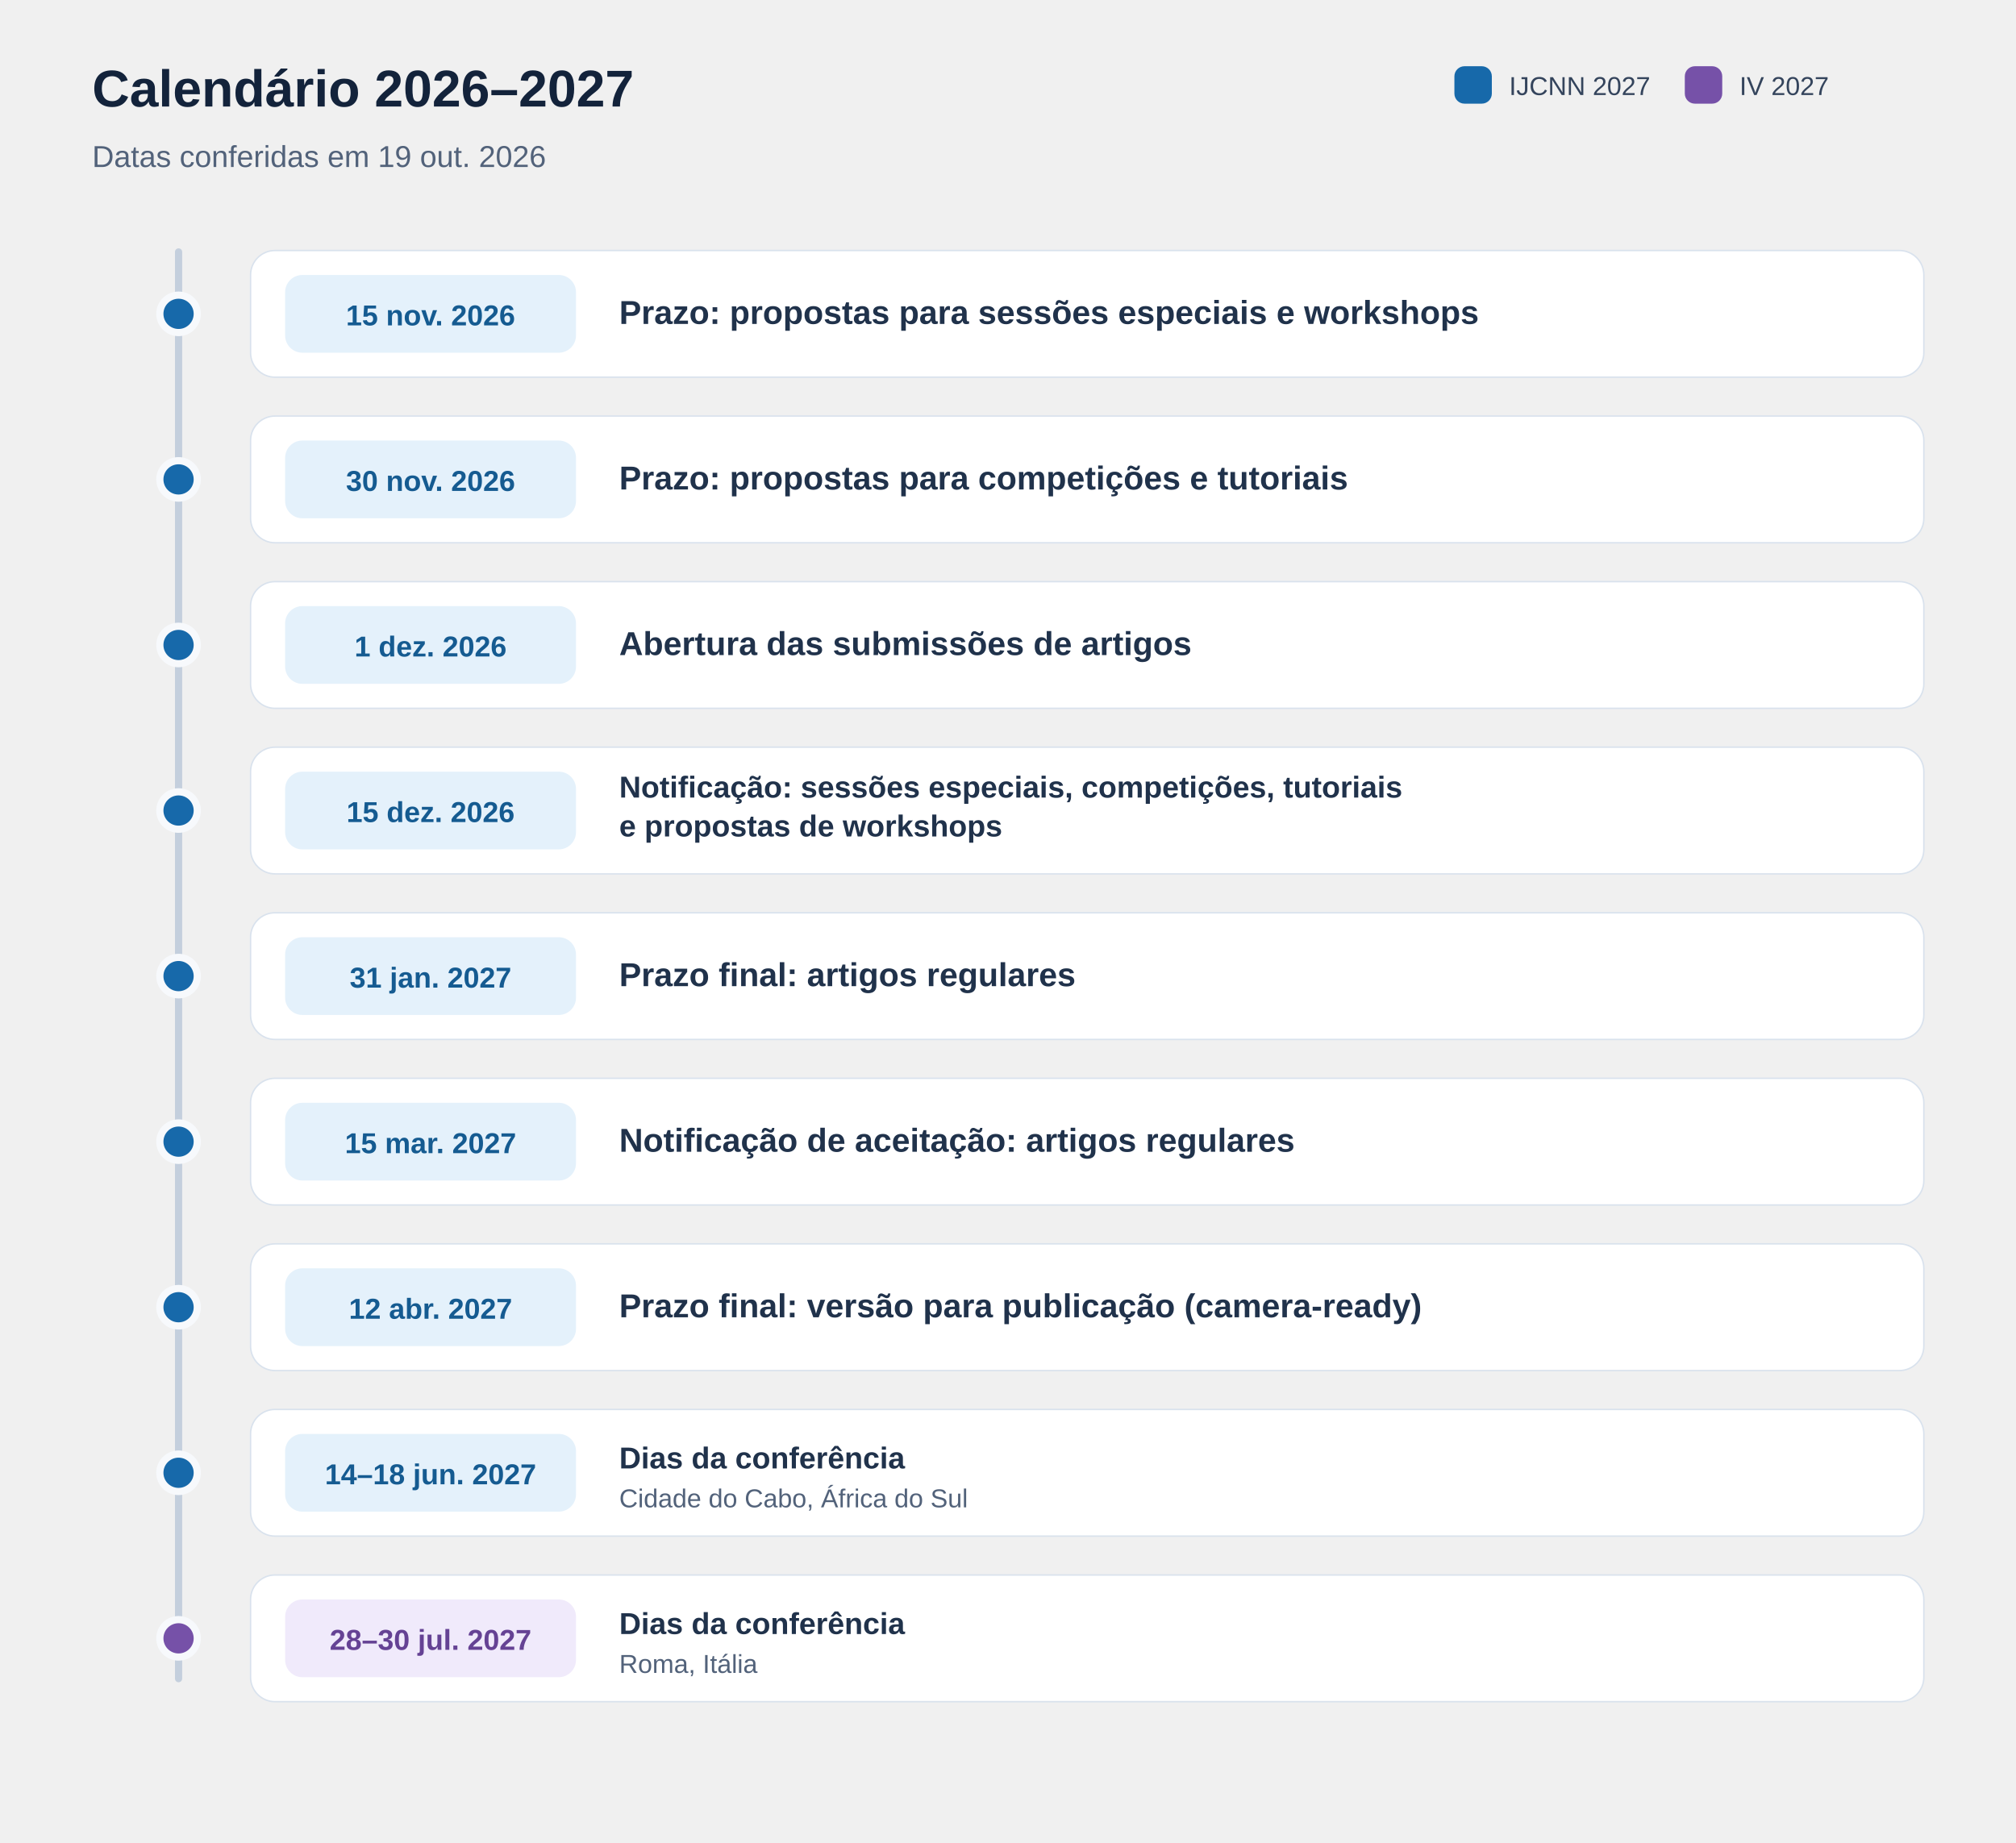
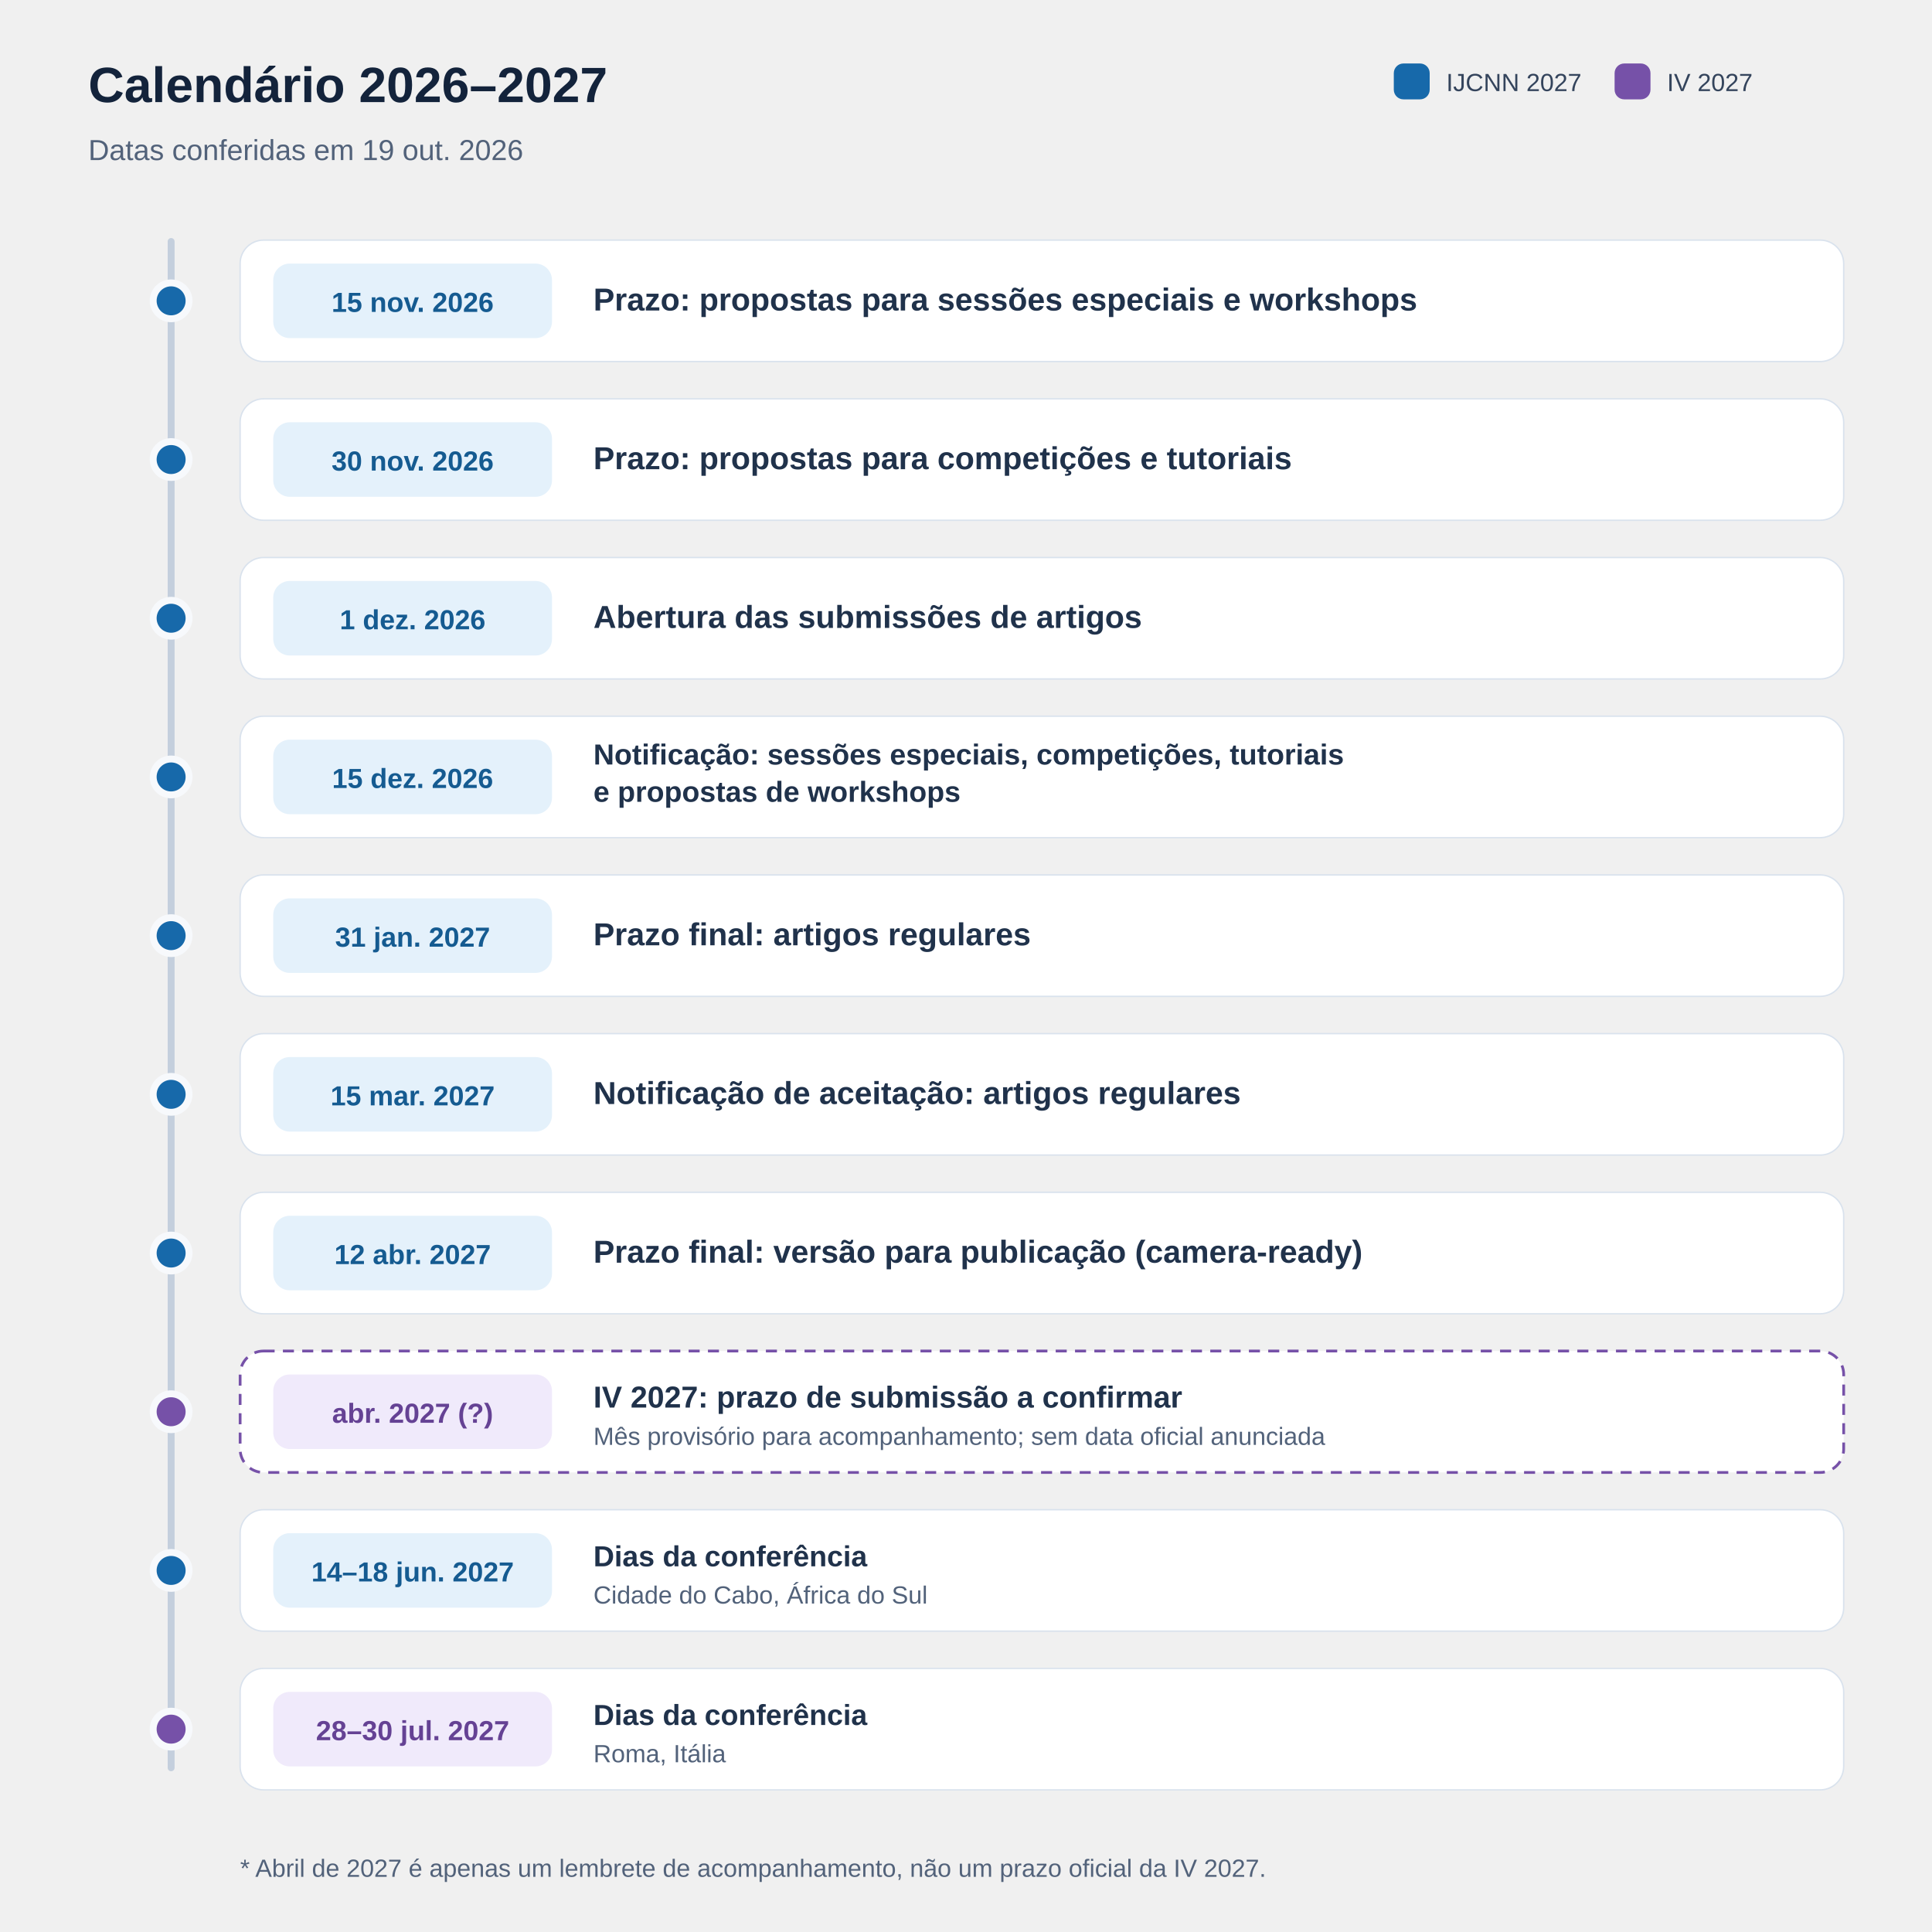
- <svg xmlns="http://www.w3.org/2000/svg" width="1400" height="1280" viewBox="0 0 1400 1280" role="img" aria-labelledby="title desc">
+ <svg xmlns="http://www.w3.org/2000/svg" width="1400" height="1400" viewBox="0 0 1400 1400" role="img" aria-labelledby="title desc">
  <style>
    text { font-family: Arial, Helvetica, sans-serif; }
    @media (prefers-color-scheme: dark) {
      text[fill="#13233b"], text[fill="#20324b"] { fill: #edf2fa !important; }
      text[fill="#52627a"], text[fill="#6a778a"], text[fill="#34445c"] { fill: #afbdd0 !important; }
      text[fill="#155b91"] { fill: #9bd2ff !important; }
      text[fill="#654294"] { fill: #dbc2ff !important; }
      rect[fill="#ffffff"] { fill: #192332 !important; stroke: #394a60 !important; }
      rect[fill="#e4f1fb"] { fill: #1d3b56 !important; }
      rect[fill="#f0eafb"] { fill: #392c4d !important; }
      line[stroke="#c4cfdd"] { stroke: #516077 !important; }
      circle[fill="#1769aa"] { fill: #62baff !important; }
      circle[fill="#7651a8"] { fill: #c49aff !important; }
    }
  </style>
  <text x="64" y="74" fill="#13233b" font-family="Arial, Helvetica, sans-serif" font-size="36" font-weight="700">Calendário 2026–2027</text>
  <text x="64" y="116" fill="#52627a" font-family="Arial, Helvetica, sans-serif" font-size="21">Datas conferidas em 19 out. 2026</text>
  <rect x="1010" y="46" width="26" height="26" rx="7" fill="#1769aa" />
  <text x="1048" y="66" fill="#34445c" font-family="Arial, Helvetica, sans-serif" font-size="18">IJCNN 2027</text>
  <rect x="1170" y="46" width="26" height="26" rx="7" fill="#7651a8" />
  <text x="1208" y="66" fill="#34445c" font-family="Arial, Helvetica, sans-serif" font-size="18">IV 2027</text>
-   <line x1="124" y1="175" x2="124" y2="1166" stroke="#c4cfdd" stroke-width="5" stroke-linecap="round" />
+   <line x1="124" y1="175" x2="124" y2="1281" stroke="#c4cfdd" stroke-width="5" stroke-linecap="round" />
  <g font-family="Arial, Helvetica, sans-serif">
    <g>
      <circle cx="124" cy="218" r="13" fill="#1769aa" stroke="#f7f9fc" stroke-width="5" />
      <rect x="174" y="174" width="1162" height="88" rx="17" fill="#ffffff" stroke="#d9e2ed" />
      <rect x="198" y="191" width="202" height="54" rx="12" fill="#e4f1fb" />
      <text x="299" y="226" fill="#155b91" font-size="20" font-weight="700" text-anchor="middle">15 nov. 2026</text>
      <text x="430" y="225" fill="#20324b" font-size="23" font-weight="600">Prazo: propostas para sessões especiais e workshops</text>
    </g>
    <g>
      <circle cx="124" cy="333" r="13" fill="#1769aa" stroke="#f7f9fc" stroke-width="5" />
      <rect x="174" y="289" width="1162" height="88" rx="17" fill="#ffffff" stroke="#d9e2ed" />
      <rect x="198" y="306" width="202" height="54" rx="12" fill="#e4f1fb" />
      <text x="299" y="341" fill="#155b91" font-size="20" font-weight="700" text-anchor="middle">30 nov. 2026</text>
      <text x="430" y="340" fill="#20324b" font-size="23" font-weight="600">Prazo: propostas para competições e tutoriais</text>
    </g>
    <g>
      <circle cx="124" cy="448" r="13" fill="#1769aa" stroke="#f7f9fc" stroke-width="5" />
      <rect x="174" y="404" width="1162" height="88" rx="17" fill="#ffffff" stroke="#d9e2ed" />
      <rect x="198" y="421" width="202" height="54" rx="12" fill="#e4f1fb" />
      <text x="299" y="456" fill="#155b91" font-size="20" font-weight="700" text-anchor="middle">1 dez. 2026</text>
      <text x="430" y="455" fill="#20324b" font-size="23" font-weight="600">Abertura das submissões de artigos</text>
    </g>
    <g>
      <circle cx="124" cy="563" r="13" fill="#1769aa" stroke="#f7f9fc" stroke-width="5" />
      <rect x="174" y="519" width="1162" height="88" rx="17" fill="#ffffff" stroke="#d9e2ed" />
      <rect x="198" y="536" width="202" height="54" rx="12" fill="#e4f1fb" />
      <text x="299" y="571" fill="#155b91" font-size="20" font-weight="700" text-anchor="middle">15 dez. 2026</text>
      <text x="430" y="554" fill="#20324b" font-size="21" font-weight="600">Notificação: sessões especiais, competições, tutoriais</text>
      <text x="430" y="581" fill="#20324b" font-size="21" font-weight="600">e propostas de workshops</text>
    </g>
    <g>
      <circle cx="124" cy="678" r="13" fill="#1769aa" stroke="#f7f9fc" stroke-width="5" />
      <rect x="174" y="634" width="1162" height="88" rx="17" fill="#ffffff" stroke="#d9e2ed" />
      <rect x="198" y="651" width="202" height="54" rx="12" fill="#e4f1fb" />
      <text x="299" y="686" fill="#155b91" font-size="20" font-weight="700" text-anchor="middle">31 jan. 2027</text>
      <text x="430" y="685" fill="#20324b" font-size="23" font-weight="600">Prazo final: artigos regulares</text>
    </g>
    <g>
      <circle cx="124" cy="793" r="13" fill="#1769aa" stroke="#f7f9fc" stroke-width="5" />
      <rect x="174" y="749" width="1162" height="88" rx="17" fill="#ffffff" stroke="#d9e2ed" />
      <rect x="198" y="766" width="202" height="54" rx="12" fill="#e4f1fb" />
      <text x="299" y="801" fill="#155b91" font-size="20" font-weight="700" text-anchor="middle">15 mar. 2027</text>
      <text x="430" y="800" fill="#20324b" font-size="23" font-weight="600">Notificação de aceitação: artigos regulares</text>
    </g>
    <g>
      <circle cx="124" cy="908" r="13" fill="#1769aa" stroke="#f7f9fc" stroke-width="5" />
      <rect x="174" y="864" width="1162" height="88" rx="17" fill="#ffffff" stroke="#d9e2ed" />
      <rect x="198" y="881" width="202" height="54" rx="12" fill="#e4f1fb" />
      <text x="299" y="916" fill="#155b91" font-size="20" font-weight="700" text-anchor="middle">12 abr. 2027</text>
      <text x="430" y="915" fill="#20324b" font-size="23" font-weight="600">Prazo final: versão para publicação (camera-ready)</text>
    </g>
    <g>
-       <circle cx="124" cy="1023" r="13" fill="#1769aa" stroke="#f7f9fc" stroke-width="5" />
-       <rect x="174" y="979" width="1162" height="88" rx="17" fill="#ffffff" stroke="#d9e2ed" />
-       <rect x="198" y="996" width="202" height="54" rx="12" fill="#e4f1fb" />
-       <text x="299" y="1031" fill="#155b91" font-size="20" font-weight="700" text-anchor="middle">14–18 jun. 2027</text>
-       <text x="430" y="1020" fill="#20324b" font-size="21" font-weight="600">Dias da conferência</text>
-       <text x="430" y="1047" fill="#52627a" font-size="18">Cidade do Cabo, África do Sul</text>
+       <circle cx="124" cy="1023" r="13" fill="#7651a8" stroke="#f7f9fc" stroke-width="5" />
+       <rect x="174" y="979" width="1162" height="88" rx="17" fill="#ffffff" stroke="#7651a8" stroke-width="2" stroke-dasharray="8 6" />
+       <rect x="198" y="996" width="202" height="54" rx="12" fill="#f0eafb" />
+       <text x="299" y="1031" fill="#654294" font-size="20" font-weight="700" text-anchor="middle">abr. 2027 (?)</text>
+       <text x="430" y="1020" fill="#20324b" font-size="22" font-weight="600">IV 2027: prazo de submissão a confirmar</text>
+       <text x="430" y="1047" fill="#52627a" font-size="18">Mês provisório para acompanhamento; sem data oficial anunciada</text>
    </g>
    <g>
-       <circle cx="124" cy="1138" r="13" fill="#7651a8" stroke="#f7f9fc" stroke-width="5" />
+       <circle cx="124" cy="1138" r="13" fill="#1769aa" stroke="#f7f9fc" stroke-width="5" />
      <rect x="174" y="1094" width="1162" height="88" rx="17" fill="#ffffff" stroke="#d9e2ed" />
-       <rect x="198" y="1111" width="202" height="54" rx="12" fill="#f0eafb" />
-       <text x="299" y="1146" fill="#654294" font-size="20" font-weight="700" text-anchor="middle">28–30 jul. 2027</text>
+       <rect x="198" y="1111" width="202" height="54" rx="12" fill="#e4f1fb" />
+       <text x="299" y="1146" fill="#155b91" font-size="20" font-weight="700" text-anchor="middle">14–18 jun. 2027</text>
      <text x="430" y="1135" fill="#20324b" font-size="21" font-weight="600">Dias da conferência</text>
-       <text x="430" y="1162" fill="#52627a" font-size="18">Roma, Itália</text>
+       <text x="430" y="1162" fill="#52627a" font-size="18">Cidade do Cabo, África do Sul</text>
+     </g>
+     <g>
+       <circle cx="124" cy="1253" r="13" fill="#7651a8" stroke="#f7f9fc" stroke-width="5" />
+       <rect x="174" y="1209" width="1162" height="88" rx="17" fill="#ffffff" stroke="#d9e2ed" />
+       <rect x="198" y="1226" width="202" height="54" rx="12" fill="#f0eafb" />
+       <text x="299" y="1261" fill="#654294" font-size="20" font-weight="700" text-anchor="middle">28–30 jul. 2027</text>
+       <text x="430" y="1250" fill="#20324b" font-size="21" font-weight="600">Dias da conferência</text>
+       <text x="430" y="1277" fill="#52627a" font-size="18">Roma, Itália</text>
    </g>
  </g>
+   <text x="174" y="1360" fill="#52627a" font-size="18">* Abril de 2027 é apenas um lembrete de acompanhamento, não um prazo oficial da IV 2027.</text>
</svg>
